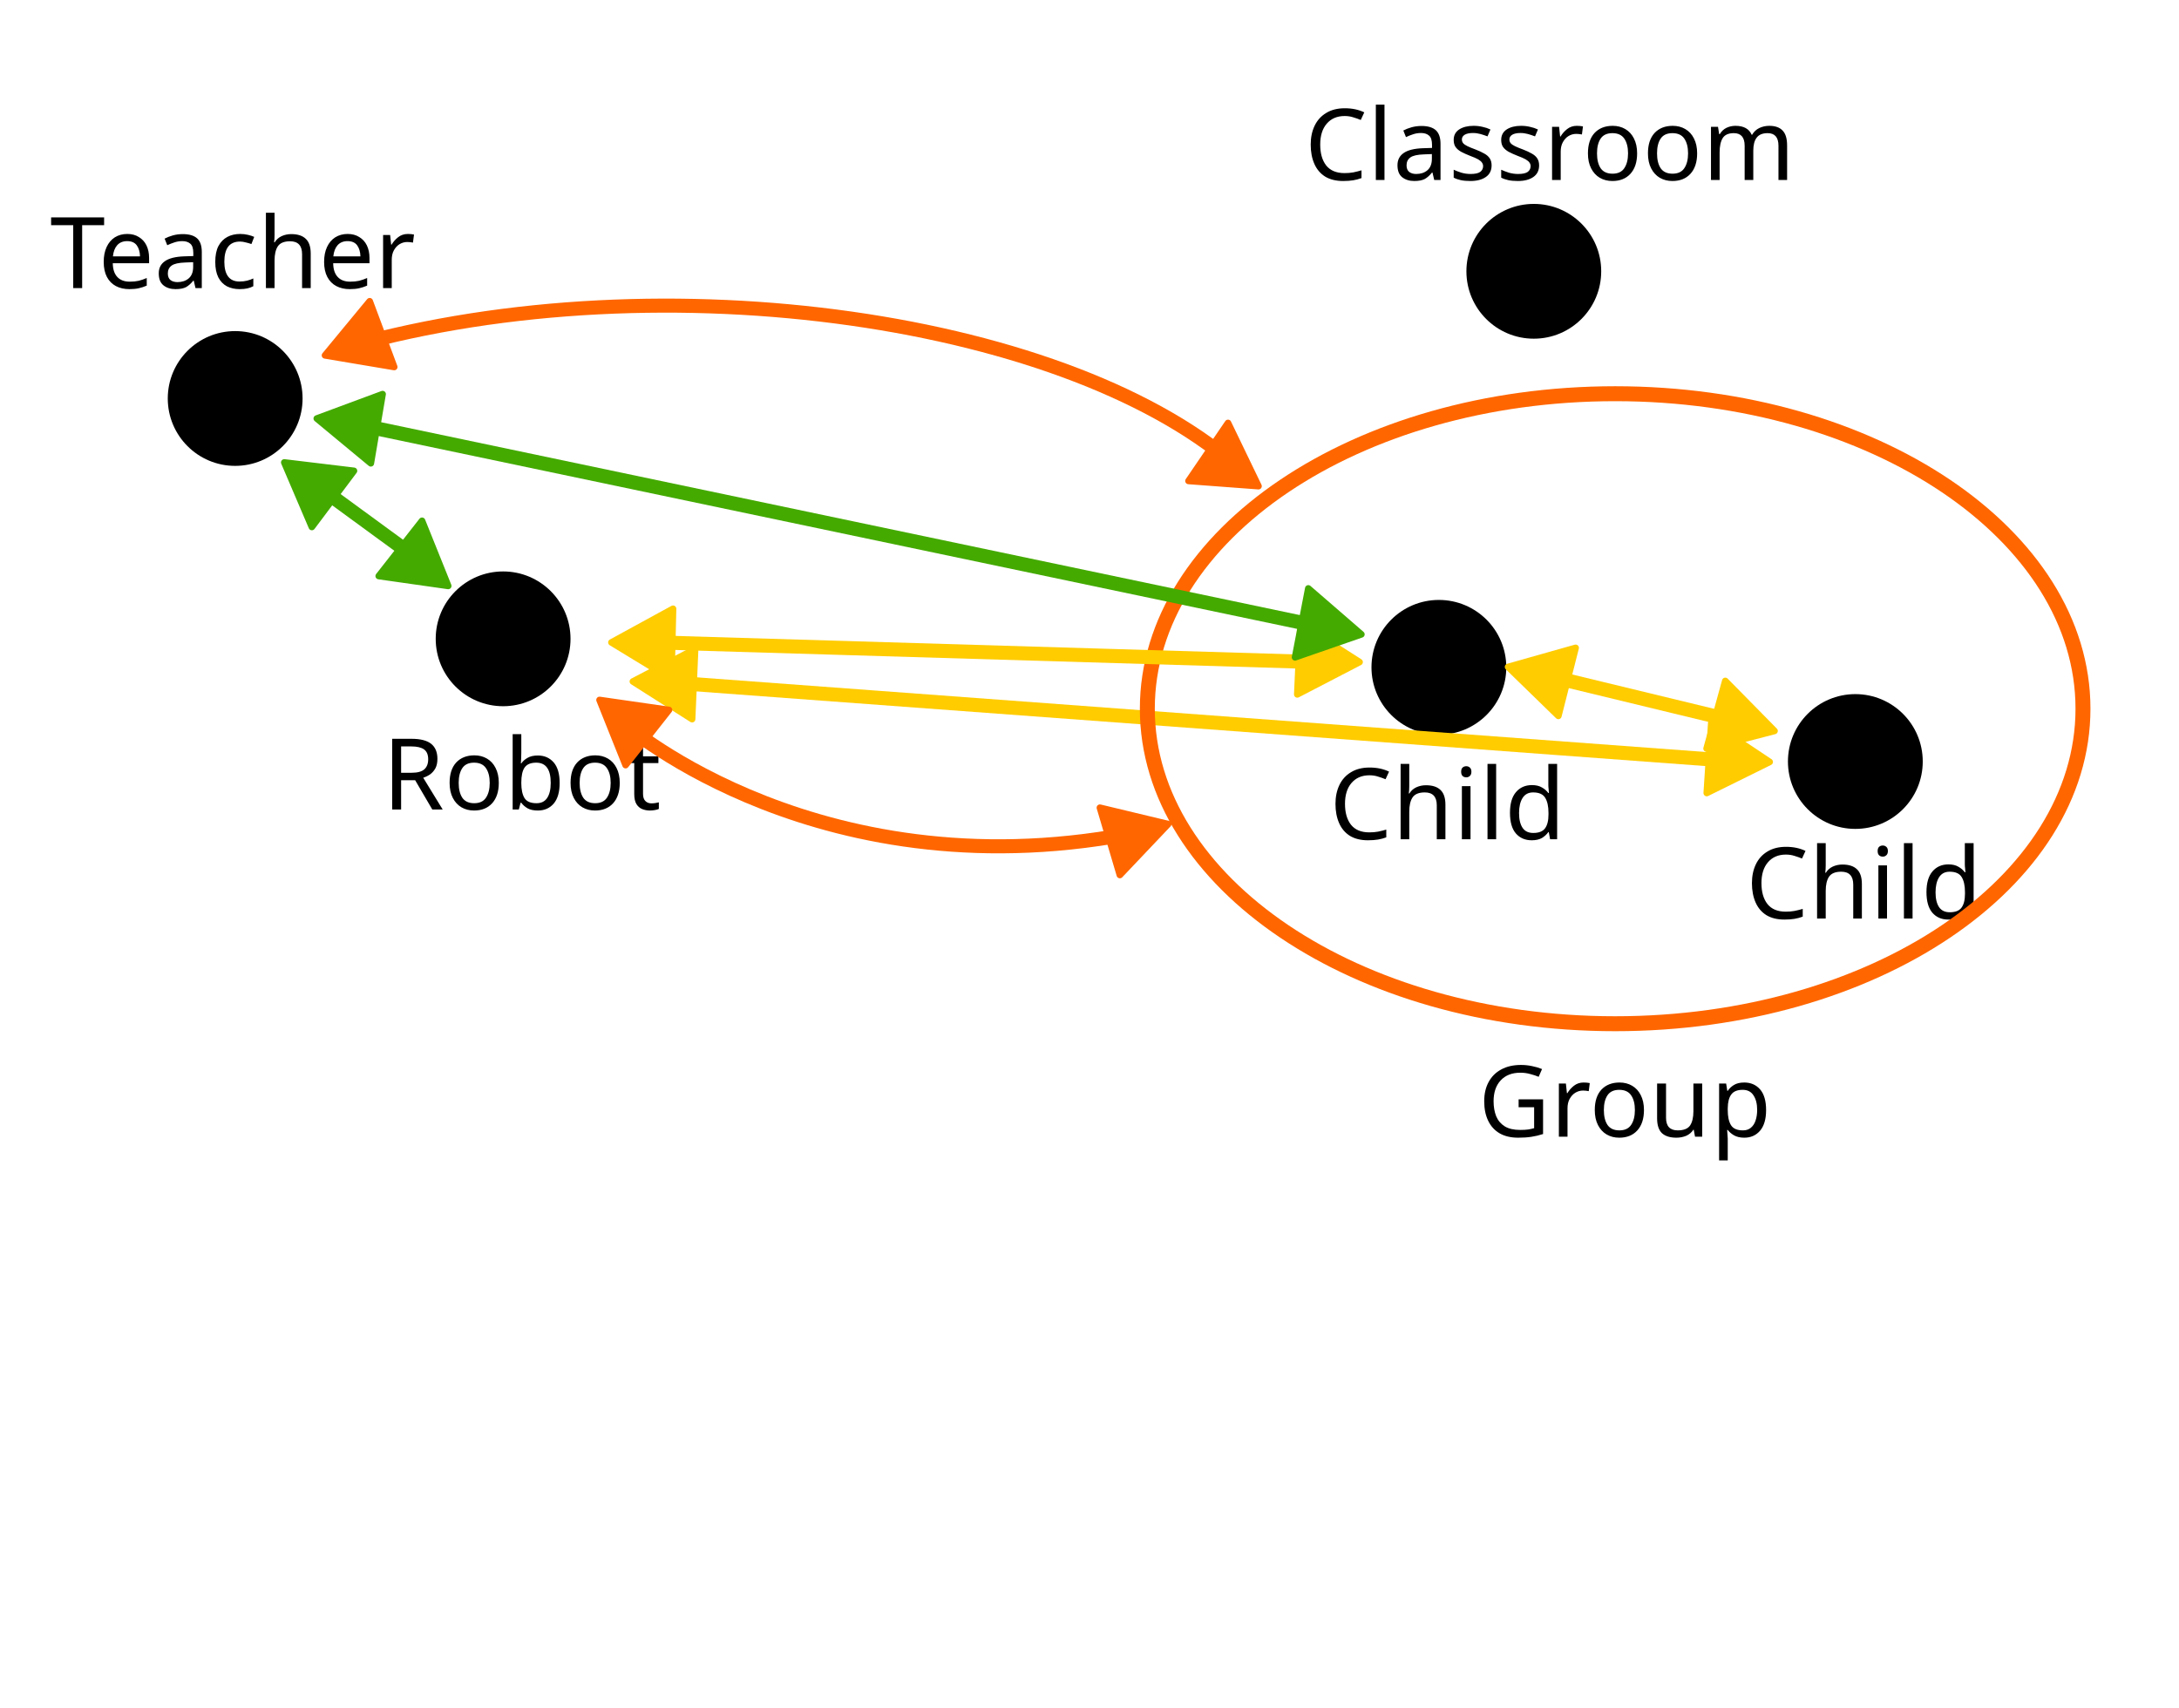
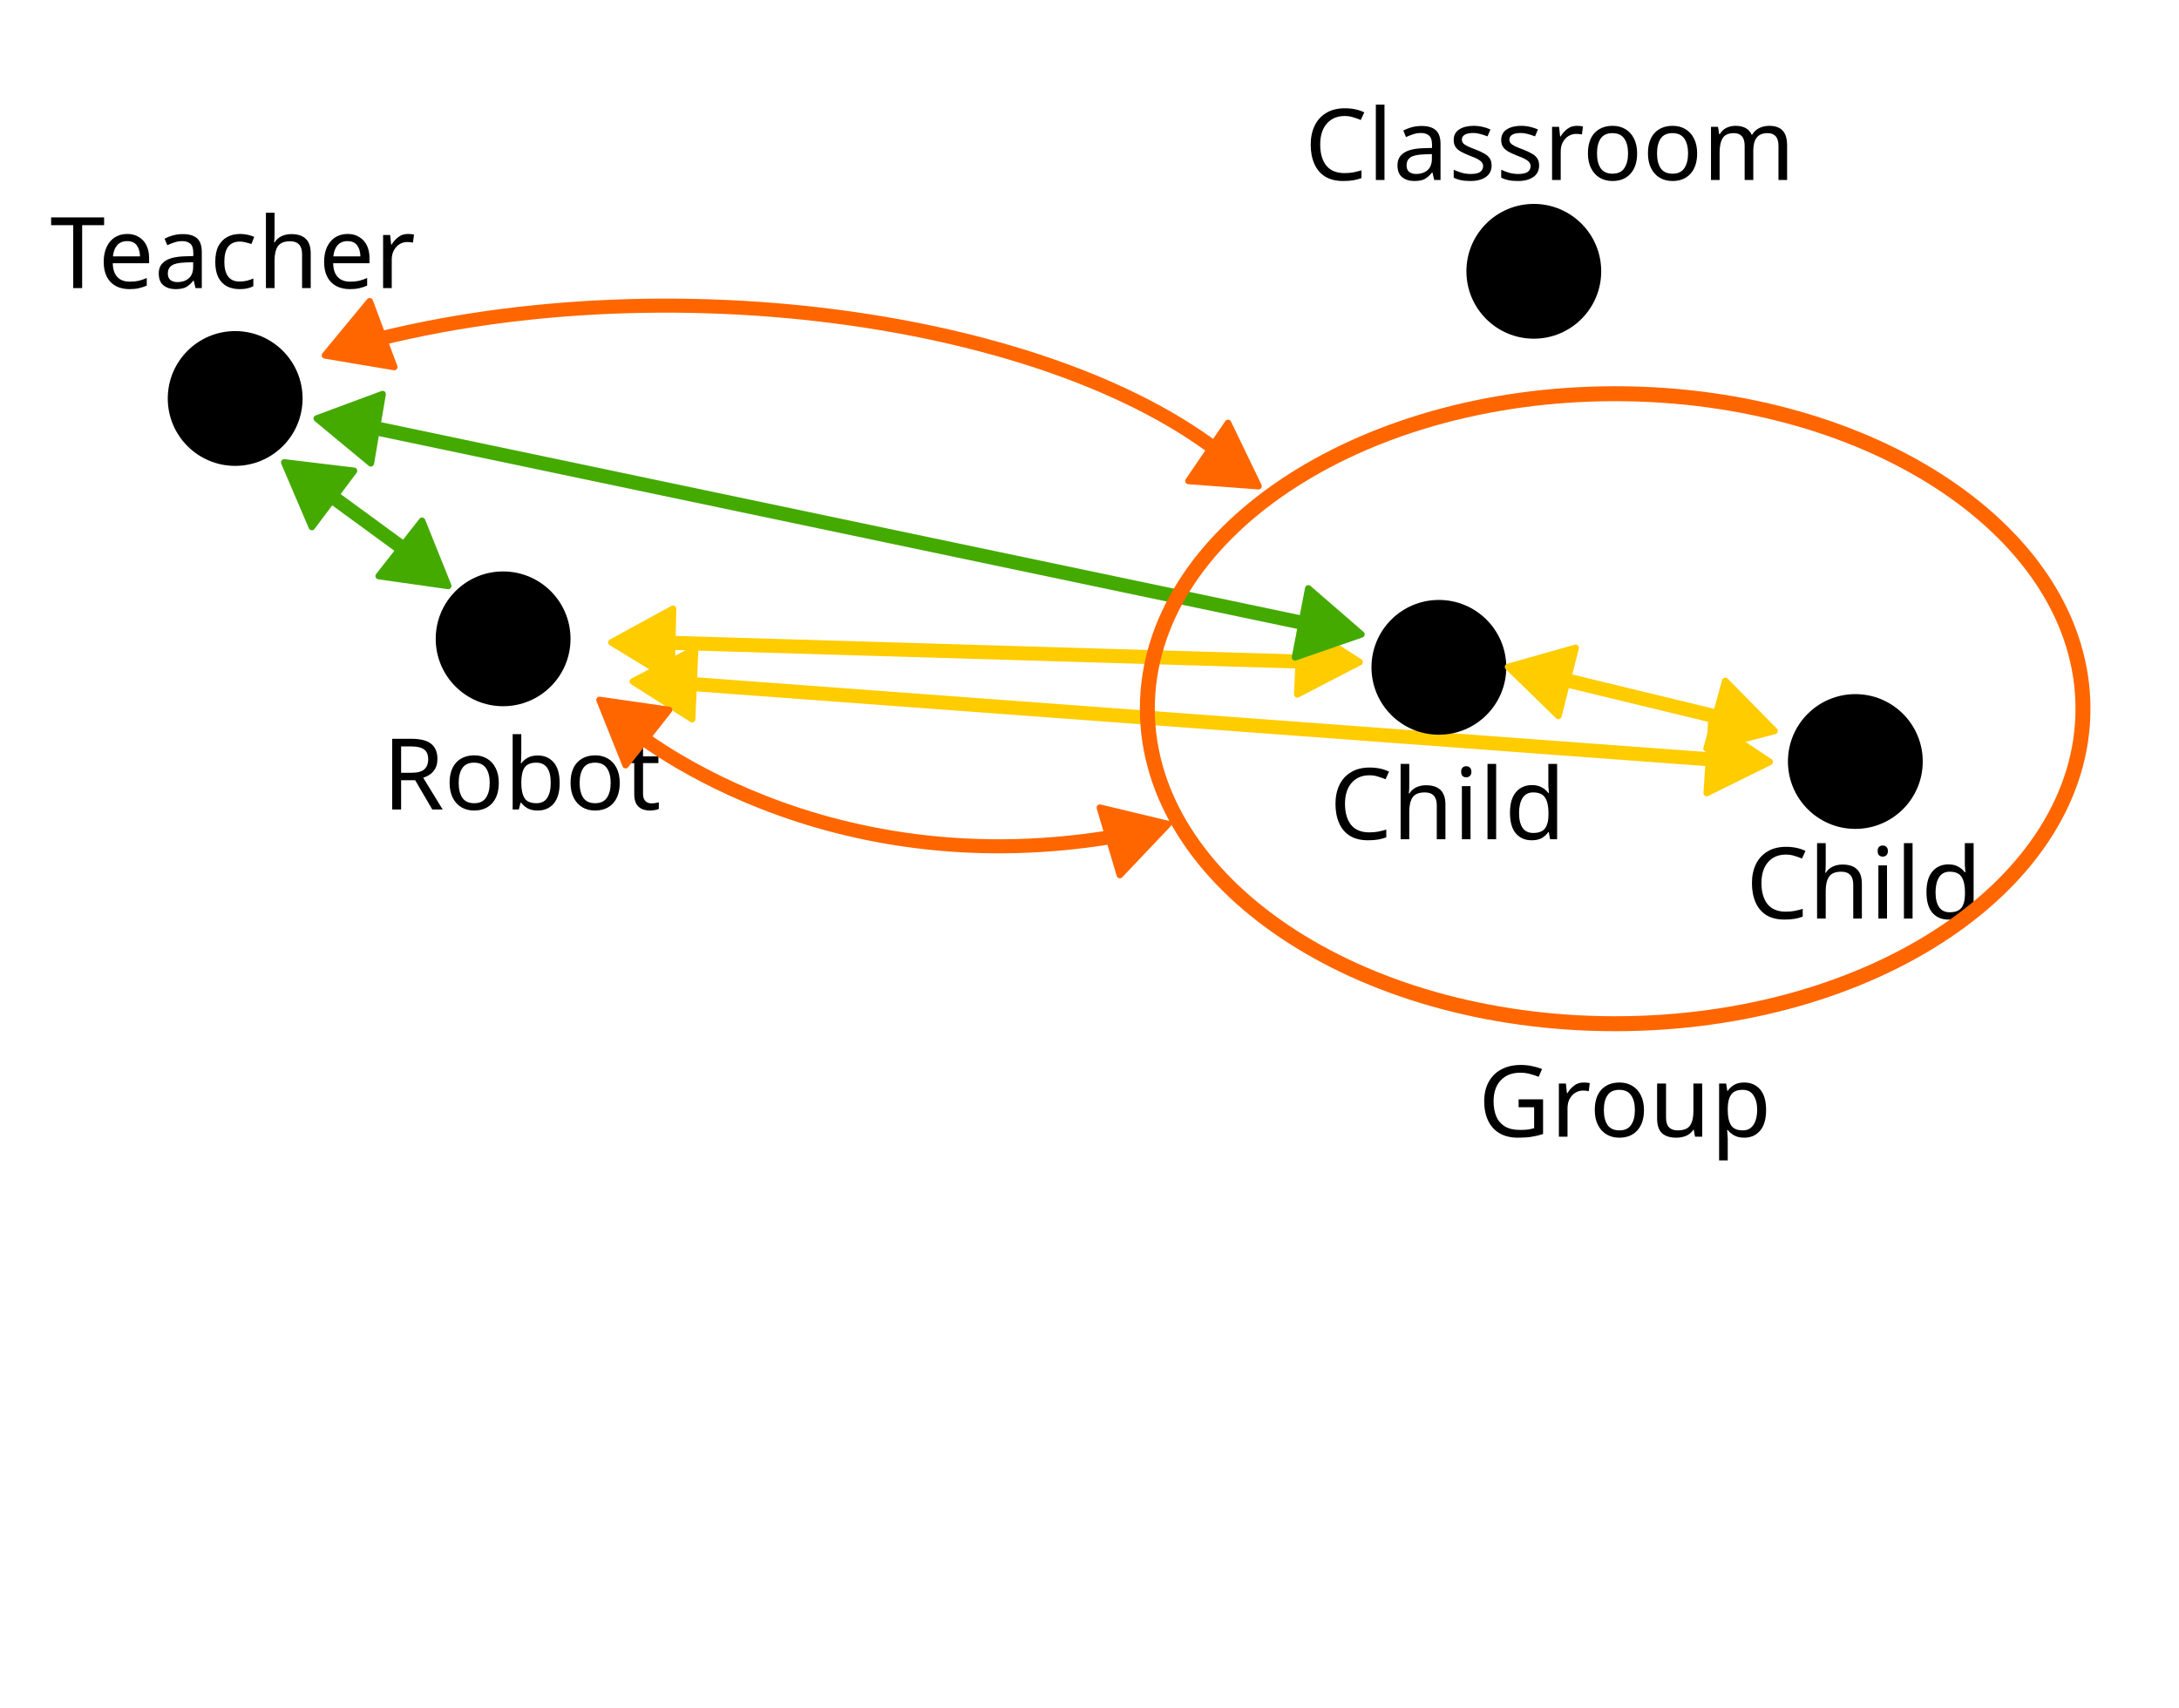
<svg xmlns="http://www.w3.org/2000/svg" width="232.569mm" height="182.298mm" viewBox="0 0 232.569 182.298" version="1.1" id="svg8">
  <defs id="defs2" />
  <g id="layer1" transform="translate(83.02248,-46.34509)">
+     <g id="g995" transform="rotate(1.128389,-493.3089,2558.211)" style="fill:#ffcc00;stroke:#ffcc00">
+       <path style="fill:#ffcc00;stroke:#ffcc00;stroke-width:1.5;stroke-linecap:butt;stroke-linejoin:miter;stroke-miterlimit:4;stroke-dasharray:none;stroke-opacity:1" d="M -57.736,110.281 54.889,116.39" id="path989" />
+       <path style="opacity:1;vector-effect:none;fill:#ffcc00;fill-opacity:1;stroke:#ffcc00;stroke-width:1.5;stroke-linecap:round;stroke-linejoin:round;stroke-miterlimit:4;stroke-dasharray:none;stroke-dashoffset:0;stroke-opacity:1" id="path991" d="m 54.236,112.303 -7.722,2.069 -7.722,2.069 2.069,-7.722 2.069,-7.722 5.653,5.653 z" transform="matrix(0.4575394,-0.1008467,0.1008467,0.4575394,21.73829,70.44101)" />
+       <path transform="matrix(0.131792,-0.4496035,0.4496035,0.131792,-114.6666,116.1485)" d="m 54.236,112.303 -7.722,2.069 -7.722,2.069 2.069,-7.722 2.069,-7.722 5.653,5.653 z" id="path993" style="opacity:1;vector-effect:none;fill:#ffcc00;fill-opacity:1;stroke:#ffcc00;stroke-width:1.5;stroke-linecap:round;stroke-linejoin:round;stroke-miterlimit:4;stroke-dasharray:none;stroke-dashoffset:0;stroke-opacity:1" />
+     </g>
+     <g transform="translate(1.221507e-6,1.9215867e-6)" id="g953" style="fill:#ffcc00;stroke:#ffcc00">
+       <path id="path944" d="m -13.791,114.897 71.319,2.128" style="fill:#ffcc00;stroke:#ffcc00;stroke-width:1.5;stroke-linecap:butt;stroke-linejoin:miter;stroke-miterlimit:4;stroke-dasharray:none;stroke-opacity:1" />
+       <path transform="matrix(0.4575394,-0.1008467,0.1008467,0.4575394,25.94778,71.10918)" d="m 54.236,112.303 -7.722,2.069 -7.722,2.069 2.069,-7.722 2.069,-7.722 5.653,5.653 z" id="path946" style="opacity:1;vector-effect:none;fill:#ffcc00;fill-opacity:1;stroke:#ffcc00;stroke-width:1.5;stroke-linecap:round;stroke-linejoin:round;stroke-miterlimit:4;stroke-dasharray:none;stroke-dashoffset:0;stroke-opacity:1" />
+       <path style="opacity:1;vector-effect:none;fill:#ffcc00;fill-opacity:1;stroke:#ffcc00;stroke-width:1.5;stroke-linecap:round;stroke-linejoin:round;stroke-miterlimit:4;stroke-dasharray:none;stroke-dashoffset:0;stroke-opacity:1" id="path971" d="m 54.236,112.303 -7.722,2.069 -7.722,2.069 2.069,-7.722 2.069,-7.722 5.653,5.653 z" transform="matrix(0.131792,-0.4496035,0.4496035,0.131792,-68.82867,120.9164)" />
+     </g>
+     <g id="g979" transform="rotate(8.312506,130.9785,-113.4101)" style="fill:#44aa00;stroke:#44aa00">
+       <path style="fill:#44aa00;stroke:#44aa00;stroke-width:1.5;stroke-linecap:butt;stroke-linejoin:miter;stroke-miterlimit:4;stroke-dasharray:none;stroke-opacity:1" d="m -13.791,114.897 105.557,6.542" id="path973" />
+       <path style="opacity:1;vector-effect:none;fill:#44aa00;fill-opacity:1;stroke:#44aa00;stroke-width:1.5;stroke-linecap:round;stroke-linejoin:round;stroke-miterlimit:4;stroke-dasharray:none;stroke-dashoffset:0;stroke-opacity:1" id="path975" d="m 54.236,112.303 -7.722,2.069 -7.722,2.069 2.069,-7.722 2.069,-7.722 5.653,5.653 z" transform="matrix(0.4575394,-0.1008467,0.1008467,0.4575394,59.74653,75.69202)" />
+       <path transform="matrix(0.131792,-0.4496035,0.4496035,0.131792,-68.82867,120.9164)" d="m 54.236,112.303 -7.722,2.069 -7.722,2.069 2.069,-7.722 2.069,-7.722 5.653,5.653 z" id="path977" style="opacity:1;vector-effect:none;fill:#44aa00;fill-opacity:1;stroke:#44aa00;stroke-width:1.5;stroke-linecap:round;stroke-linejoin:round;stroke-miterlimit:4;stroke-dasharray:none;stroke-dashoffset:0;stroke-opacity:1" />
+     </g>
    <circle r="7.194" cy="114.542" cx="-29.324" id="circle874" style="opacity:1;vector-effect:none;fill:#000000;fill-opacity:1;stroke:none;stroke-width:0.572;stroke-linecap:round;stroke-linejoin:round;stroke-miterlimit:4;stroke-dasharray:none;stroke-dashoffset:0;stroke-opacity:1" />
    <circle r="7.194" cy="88.884" cx="-57.922" id="circle876" style="opacity:1;vector-effect:none;fill:#000000;fill-opacity:1;stroke:none;stroke-width:0.572;stroke-linecap:round;stroke-linejoin:round;stroke-miterlimit:4;stroke-dasharray:none;stroke-dashoffset:0;stroke-opacity:1" />
    <circle r="7.194" cy="127.638" cx="115.002" id="circle878" style="opacity:1;vector-effect:none;fill:#000000;fill-opacity:1;stroke:none;stroke-width:0.572;stroke-linecap:round;stroke-linejoin:round;stroke-miterlimit:4;stroke-dasharray:none;stroke-dashoffset:0;stroke-opacity:1" />
    <circle style="opacity:1;vector-effect:none;fill:#000000;fill-opacity:1;stroke:none;stroke-width:0.572;stroke-linecap:round;stroke-linejoin:round;stroke-miterlimit:4;stroke-dasharray:none;stroke-dashoffset:0;stroke-opacity:1" id="path872" cx="80.684" cy="75.307" r="7.194" />
    <text id="text886" y="77.101" x="-77.677" style="font-style:normal;font-weight:normal;font-size:10.583px;line-height:1.25;font-family:sans-serif;letter-spacing:0px;word-spacing:0px;fill:#000000;fill-opacity:1;stroke:none;stroke-width:0.265" xml:space="preserve">
      <tspan style="font-style:normal;font-variant:normal;font-weight:normal;font-stretch:normal;font-family:FlamaLight;-inkscape-font-specification:FlamaLight;stroke-width:0.265" y="77.101" x="-77.677" id="tspan884">Teacher</tspan>
    </text>
    <text xml:space="preserve" style="font-style:normal;font-weight:normal;font-size:10.583px;line-height:1.25;font-family:sans-serif;letter-spacing:0px;word-spacing:0px;fill:#000000;fill-opacity:1;stroke:none;stroke-width:0.265" x="-42.195" y="132.763" id="text882">
      <tspan id="tspan880" x="-42.195" y="132.763" style="font-style:normal;font-variant:normal;font-weight:normal;font-stretch:normal;font-family:FlamaLight;-inkscape-font-specification:FlamaLight;stroke-width:0.265">Robot</tspan>
    </text>
    <text id="text890" y="144.405" x="103.326" style="font-style:normal;font-weight:normal;font-size:10.583px;line-height:1.25;font-family:sans-serif;letter-spacing:0px;word-spacing:0px;fill:#000000;fill-opacity:1;stroke:none;stroke-width:0.265" xml:space="preserve">
      <tspan style="font-style:normal;font-variant:normal;font-weight:normal;font-stretch:normal;font-family:FlamaLight;-inkscape-font-specification:FlamaLight;stroke-width:0.265" y="144.405" x="103.326" id="tspan888">Child</tspan>
    </text>
    <circle style="opacity:1;vector-effect:none;fill:#000000;fill-opacity:1;stroke:none;stroke-width:0.572;stroke-linecap:round;stroke-linejoin:round;stroke-miterlimit:4;stroke-dasharray:none;stroke-dashoffset:0;stroke-opacity:1" id="circle934" cx="70.552" cy="117.584" r="7.194" />
    <text xml:space="preserve" style="font-style:normal;font-weight:normal;font-size:10.583px;line-height:1.25;font-family:sans-serif;letter-spacing:0px;word-spacing:0px;fill:#000000;fill-opacity:1;stroke:none;stroke-width:0.265" x="58.876" y="135.938" id="text938">
      <tspan id="tspan936" x="58.876" y="135.938" style="font-style:normal;font-variant:normal;font-weight:normal;font-stretch:normal;font-family:FlamaLight;-inkscape-font-specification:FlamaLight;stroke-width:0.265">Child</tspan>
    </text>
    <text id="text942" y="65.559" x="56.23" style="font-style:normal;font-weight:normal;font-size:10.583px;line-height:1.25;font-family:sans-serif;letter-spacing:0px;word-spacing:0px;fill:#000000;fill-opacity:1;stroke:none;stroke-width:0.265" xml:space="preserve">
      <tspan style="font-style:normal;font-variant:normal;font-weight:normal;font-stretch:normal;font-family:FlamaLight;-inkscape-font-specification:FlamaLight;stroke-width:0.265" y="65.559" x="56.23" id="tspan940">Classroom</tspan>
    </text>
-     <g id="g995" transform="rotate(1.128389,-493.3089,2558.211)" style="fill:#ffcc00;stroke:#ffcc00">
-       <path style="fill:#ffcc00;stroke:#ffcc00;stroke-width:1.5;stroke-linecap:butt;stroke-linejoin:miter;stroke-miterlimit:4;stroke-dasharray:none;stroke-opacity:1" d="M -57.736,110.281 54.889,116.39" id="path989" />
-       <path style="opacity:1;vector-effect:none;fill:#ffcc00;fill-opacity:1;stroke:#ffcc00;stroke-width:1.5;stroke-linecap:round;stroke-linejoin:round;stroke-miterlimit:4;stroke-dasharray:none;stroke-dashoffset:0;stroke-opacity:1" id="path991" d="m 54.236,112.303 -7.722,2.069 -7.722,2.069 2.069,-7.722 2.069,-7.722 5.653,5.653 z" transform="matrix(0.4575394,-0.1008467,0.1008467,0.4575394,21.73829,70.44101)" />
-       <path transform="matrix(0.131792,-0.4496035,0.4496035,0.131792,-114.6666,116.1485)" d="m 54.236,112.303 -7.722,2.069 -7.722,2.069 2.069,-7.722 2.069,-7.722 5.653,5.653 z" id="path993" style="opacity:1;vector-effect:none;fill:#ffcc00;fill-opacity:1;stroke:#ffcc00;stroke-width:1.5;stroke-linecap:round;stroke-linejoin:round;stroke-miterlimit:4;stroke-dasharray:none;stroke-dashoffset:0;stroke-opacity:1" />
-     </g>
    <g id="g1170">
-       <g id="g1003" transform="rotate(12.88697,18.50035,539.9227)" style="stroke:#ff6600">
-         <ellipse ry="33.628" rx="49.932" transform="rotate(-12.88697)" cy="112.529" cx="-31.518" id="path1005" style="opacity:1;vector-effect:none;fill:none;fill-opacity:1;stroke:#ff6600;stroke-width:1.595;stroke-linecap:round;stroke-linejoin:round;stroke-miterlimit:4;stroke-dasharray:none;stroke-dashoffset:0;stroke-opacity:1" />
-       </g>
      <text xml:space="preserve" style="font-style:normal;font-weight:normal;font-size:10.583px;line-height:1.25;font-family:sans-serif;letter-spacing:0px;word-spacing:0px;fill:#000000;fill-opacity:1;stroke:none;stroke-width:0.265" x="74.751" y="167.688" id="text1009">
        <tspan id="tspan1007" x="74.751" y="167.688" style="font-style:normal;font-variant:normal;font-weight:normal;font-stretch:normal;font-family:FlamaLight;-inkscape-font-specification:FlamaLight;stroke-width:0.265">Group</tspan>
      </text>
      <g transform="rotate(10.34429,-63.52772,105.241)" id="g1017" style="fill:#ff6600;stroke:#ff6600">
        <path id="path1011" d="m -13.791,114.897 c 0,0 24.183,14.381 56.469,1.284" style="fill:none;stroke:#ff6600;stroke-width:1.5;stroke-linecap:butt;stroke-linejoin:miter;stroke-miterlimit:4;stroke-dasharray:none;stroke-opacity:1" />
        <path transform="matrix(0.3489758,-0.3126152,0.3126152,0.3489758,-8.865229,92.72233)" d="m 54.236,112.303 -7.722,2.069 -7.722,2.069 2.069,-7.722 2.069,-7.722 5.653,5.653 z" id="path1013" style="opacity:1;vector-effect:none;fill:#ff6600;fill-opacity:1;stroke:#ff6600;stroke-width:1.5;stroke-linecap:round;stroke-linejoin:round;stroke-miterlimit:4;stroke-dasharray:none;stroke-dashoffset:0;stroke-opacity:1" />
        <path style="opacity:1;vector-effect:none;fill:#ff6600;fill-opacity:1;stroke:#ff6600;stroke-width:1.5;stroke-linecap:round;stroke-linejoin:round;stroke-miterlimit:4;stroke-dasharray:none;stroke-dashoffset:0;stroke-opacity:1" id="path1015" d="m 54.236,112.303 -7.722,2.069 -7.722,2.069 2.069,-7.722 2.069,-7.722 5.653,5.653 z" transform="matrix(0.3186651,-0.3434602,0.3434602,0.3186651,-65.28245,95.38175)" />
      </g>
      <g id="g1025" transform="rotate(-173.5958,-2.440313,102.2347)" style="fill:#ff6600;stroke:#ff6600">
        <path style="fill:none;stroke:#ff6600;stroke-width:1.5;stroke-linecap:butt;stroke-linejoin:miter;stroke-miterlimit:4;stroke-dasharray:none;stroke-opacity:1" d="m -53.498,113.553 c 19.571,14.253 63.891,15.725 96.176,2.628" id="path1019" />
        <path style="opacity:1;vector-effect:none;fill:#ff6600;fill-opacity:1;stroke:#ff6600;stroke-width:1.5;stroke-linecap:round;stroke-linejoin:round;stroke-miterlimit:4;stroke-dasharray:none;stroke-dashoffset:0;stroke-opacity:1" id="path1021" d="m 54.236,112.303 -7.722,2.069 -7.722,2.069 2.069,-7.722 2.069,-7.722 5.653,5.653 z" transform="matrix(0.3489758,-0.3126152,0.3126152,0.3489758,-8.865229,92.72233)" />
        <path transform="matrix(0.3186651,-0.3434602,0.3434602,0.3186651,-103.7679,94.7569)" d="m 54.236,112.303 -7.722,2.069 -7.722,2.069 2.069,-7.722 2.069,-7.722 5.653,5.653 z" id="path1023" style="opacity:1;vector-effect:none;fill:#ff6600;fill-opacity:1;stroke:#ff6600;stroke-width:1.5;stroke-linecap:round;stroke-linejoin:round;stroke-miterlimit:4;stroke-dasharray:none;stroke-dashoffset:0;stroke-opacity:1" />
      </g>
-     </g>
-     <g transform="translate(1.221507e-6,1.9215867e-6)" id="g953" style="fill:#ffcc00;stroke:#ffcc00">
-       <path id="path944" d="m -13.791,114.897 71.319,2.128" style="fill:#ffcc00;stroke:#ffcc00;stroke-width:1.5;stroke-linecap:butt;stroke-linejoin:miter;stroke-miterlimit:4;stroke-dasharray:none;stroke-opacity:1" />
-       <path transform="matrix(0.4575394,-0.1008467,0.1008467,0.4575394,25.94778,71.10918)" d="m 54.236,112.303 -7.722,2.069 -7.722,2.069 2.069,-7.722 2.069,-7.722 5.653,5.653 z" id="path946" style="opacity:1;vector-effect:none;fill:#ffcc00;fill-opacity:1;stroke:#ffcc00;stroke-width:1.5;stroke-linecap:round;stroke-linejoin:round;stroke-miterlimit:4;stroke-dasharray:none;stroke-dashoffset:0;stroke-opacity:1" />
-       <path style="opacity:1;vector-effect:none;fill:#ffcc00;fill-opacity:1;stroke:#ffcc00;stroke-width:1.5;stroke-linecap:round;stroke-linejoin:round;stroke-miterlimit:4;stroke-dasharray:none;stroke-dashoffset:0;stroke-opacity:1" id="path971" d="m 54.236,112.303 -7.722,2.069 -7.722,2.069 2.069,-7.722 2.069,-7.722 5.653,5.653 z" transform="matrix(0.131792,-0.4496035,0.4496035,0.131792,-68.82867,120.9164)" />
-     </g>
-     <g id="g979" transform="rotate(8.312506,130.9785,-113.4101)" style="fill:#44aa00;stroke:#44aa00">
-       <path style="fill:#44aa00;stroke:#44aa00;stroke-width:1.5;stroke-linecap:butt;stroke-linejoin:miter;stroke-miterlimit:4;stroke-dasharray:none;stroke-opacity:1" d="m -13.791,114.897 105.557,6.542" id="path973" />
-       <path style="opacity:1;vector-effect:none;fill:#44aa00;fill-opacity:1;stroke:#44aa00;stroke-width:1.5;stroke-linecap:round;stroke-linejoin:round;stroke-miterlimit:4;stroke-dasharray:none;stroke-dashoffset:0;stroke-opacity:1" id="path975" d="m 54.236,112.303 -7.722,2.069 -7.722,2.069 2.069,-7.722 2.069,-7.722 5.653,5.653 z" transform="matrix(0.4575394,-0.1008467,0.1008467,0.4575394,59.74653,75.69202)" />
-       <path transform="matrix(0.131792,-0.4496035,0.4496035,0.131792,-68.82867,120.9164)" d="m 54.236,112.303 -7.722,2.069 -7.722,2.069 2.069,-7.722 2.069,-7.722 5.653,5.653 z" id="path977" style="opacity:1;vector-effect:none;fill:#44aa00;fill-opacity:1;stroke:#44aa00;stroke-width:1.5;stroke-linecap:round;stroke-linejoin:round;stroke-miterlimit:4;stroke-dasharray:none;stroke-dashoffset:0;stroke-opacity:1" />
+       <g id="g1003" transform="rotate(12.88697,18.50035,539.9227)" style="stroke:#ff6600">
+         <ellipse ry="33.628" rx="49.932" transform="rotate(-12.88697)" cy="112.529" cx="-31.518" id="path1005" style="opacity:1;vector-effect:none;fill:none;fill-opacity:1;stroke:#ff6600;stroke-width:1.595;stroke-linecap:round;stroke-linejoin:round;stroke-miterlimit:4;stroke-dasharray:none;stroke-dashoffset:0;stroke-opacity:1" />
+       </g>
    </g>
    <g id="g987" transform="rotate(35.52911,-5.237709,50.8251)" style="fill:#44aa00;stroke:#44aa00">
      <path style="fill:#44aa00;stroke:#44aa00;stroke-width:1.5;stroke-linecap:butt;stroke-linejoin:miter;stroke-miterlimit:4;stroke-dasharray:none;stroke-opacity:1" d="m -13.791,114.897 13.866,0.156" id="path981" />
      <path style="opacity:1;vector-effect:none;fill:#44aa00;fill-opacity:1;stroke:#44aa00;stroke-width:1.5;stroke-linecap:round;stroke-linejoin:round;stroke-miterlimit:4;stroke-dasharray:none;stroke-dashoffset:0;stroke-opacity:1" id="path983" d="m 54.236,112.303 -7.722,2.069 -7.722,2.069 2.069,-7.722 2.069,-7.722 5.653,5.653 z" transform="matrix(0.4575394,-0.1008467,0.1008467,0.4575394,-32.00397,69.57079)" />
      <path transform="matrix(0.131792,-0.4496035,0.4496035,0.131792,-68.82867,120.9164)" d="m 54.236,112.303 -7.722,2.069 -7.722,2.069 2.069,-7.722 2.069,-7.722 5.653,5.653 z" id="path985" style="opacity:1;vector-effect:none;fill:#44aa00;fill-opacity:1;stroke:#44aa00;stroke-width:1.5;stroke-linecap:round;stroke-linejoin:round;stroke-miterlimit:4;stroke-dasharray:none;stroke-dashoffset:0;stroke-opacity:1" />
    </g>
    <g id="g1156" style="fill:#ffcc00;stroke:#ffcc00">
      <path style="fill:#ffcc00;stroke:#ffcc00;stroke-width:1.5;stroke-linecap:butt;stroke-linejoin:miter;stroke-miterlimit:4;stroke-dasharray:none;stroke-opacity:1" d="m 81.815,118.401 20.03,4.849" id="path997" />
      <path style="opacity:1;vector-effect:none;fill:#ffcc00;fill-opacity:1;stroke:#ffcc00;stroke-width:1.5;stroke-linecap:round;stroke-linejoin:round;stroke-miterlimit:4;stroke-dasharray:none;stroke-dashoffset:0;stroke-opacity:1" id="path999" d="m 54.236,112.303 -7.722,2.069 -7.722,2.069 2.069,-7.722 2.069,-7.722 5.653,5.653 z" transform="matrix(0.4685066,0.00373768,-0.00373768,0.4685066,81.38625,71.5573)" />
      <path transform="matrix(0.2287467,-0.4088855,0.4088855,0.2287467,26.82127,111.9935)" d="m 54.236,112.303 -7.722,2.069 -7.722,2.069 2.069,-7.722 2.069,-7.722 5.653,5.653 z" id="path1001" style="opacity:1;vector-effect:none;fill:#ffcc00;fill-opacity:1;stroke:#ffcc00;stroke-width:1.5;stroke-linecap:round;stroke-linejoin:round;stroke-miterlimit:4;stroke-dasharray:none;stroke-dashoffset:0;stroke-opacity:1" />
    </g>
  </g>
</svg>
